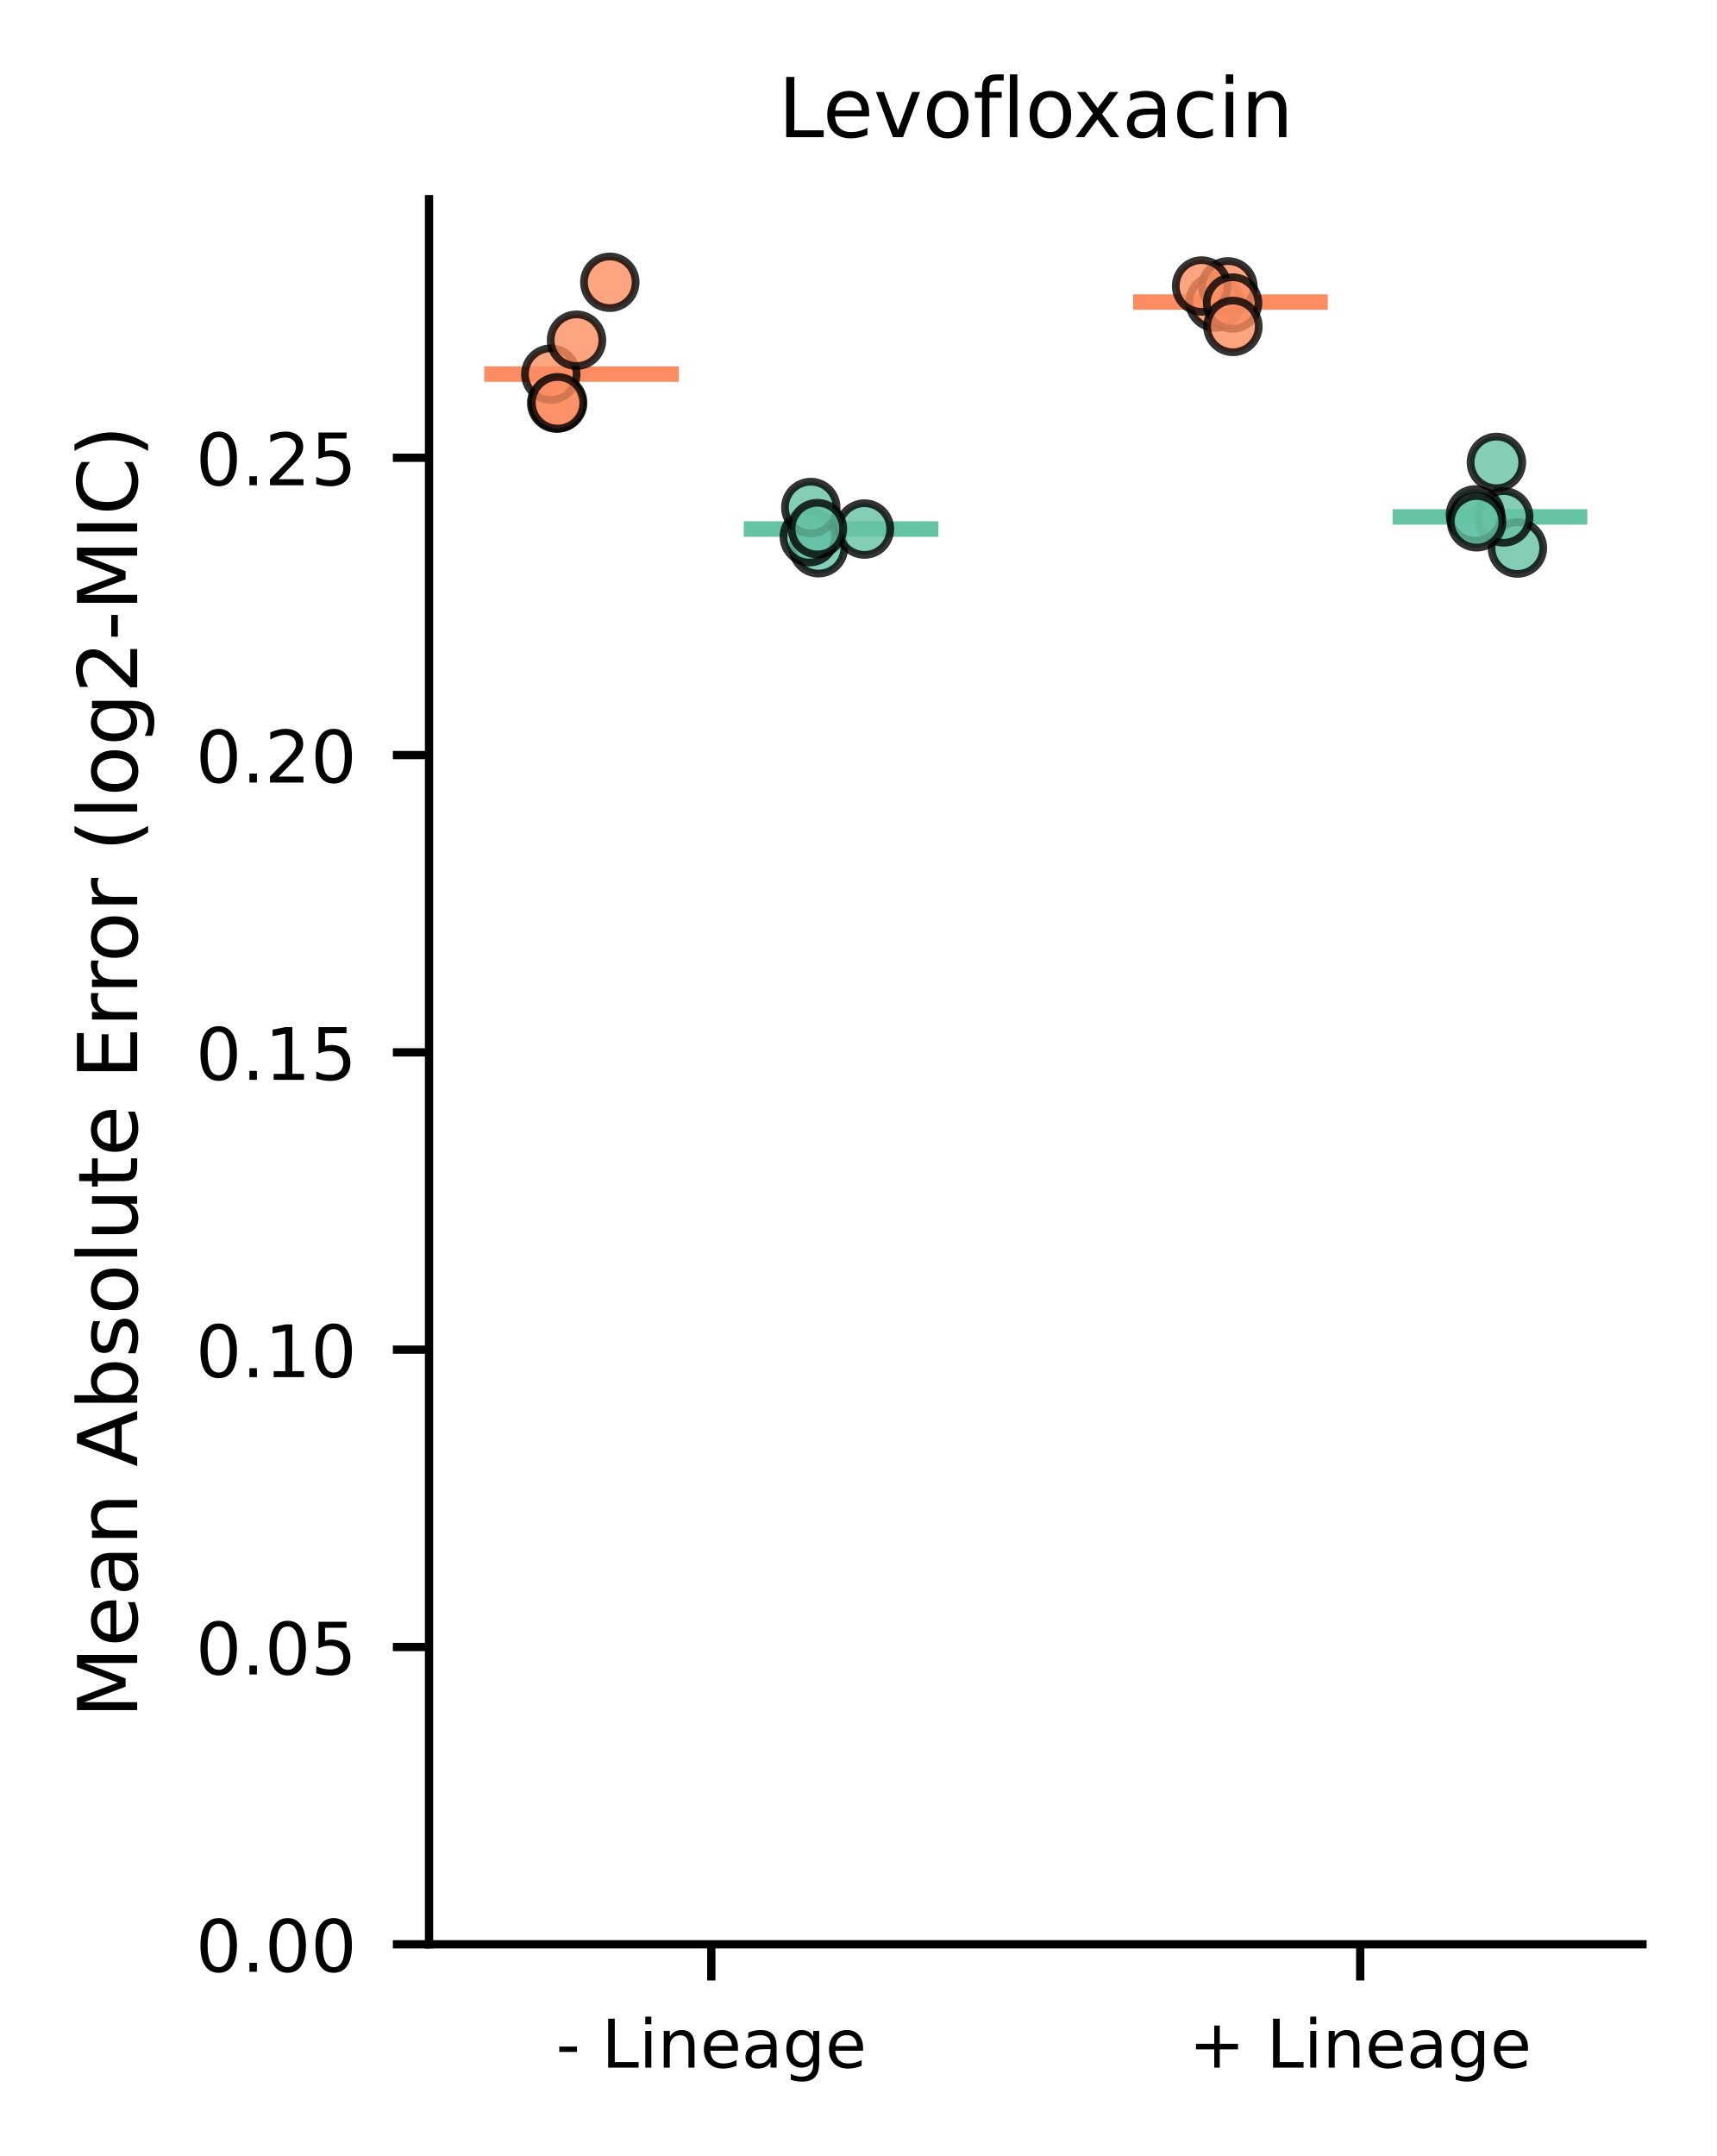
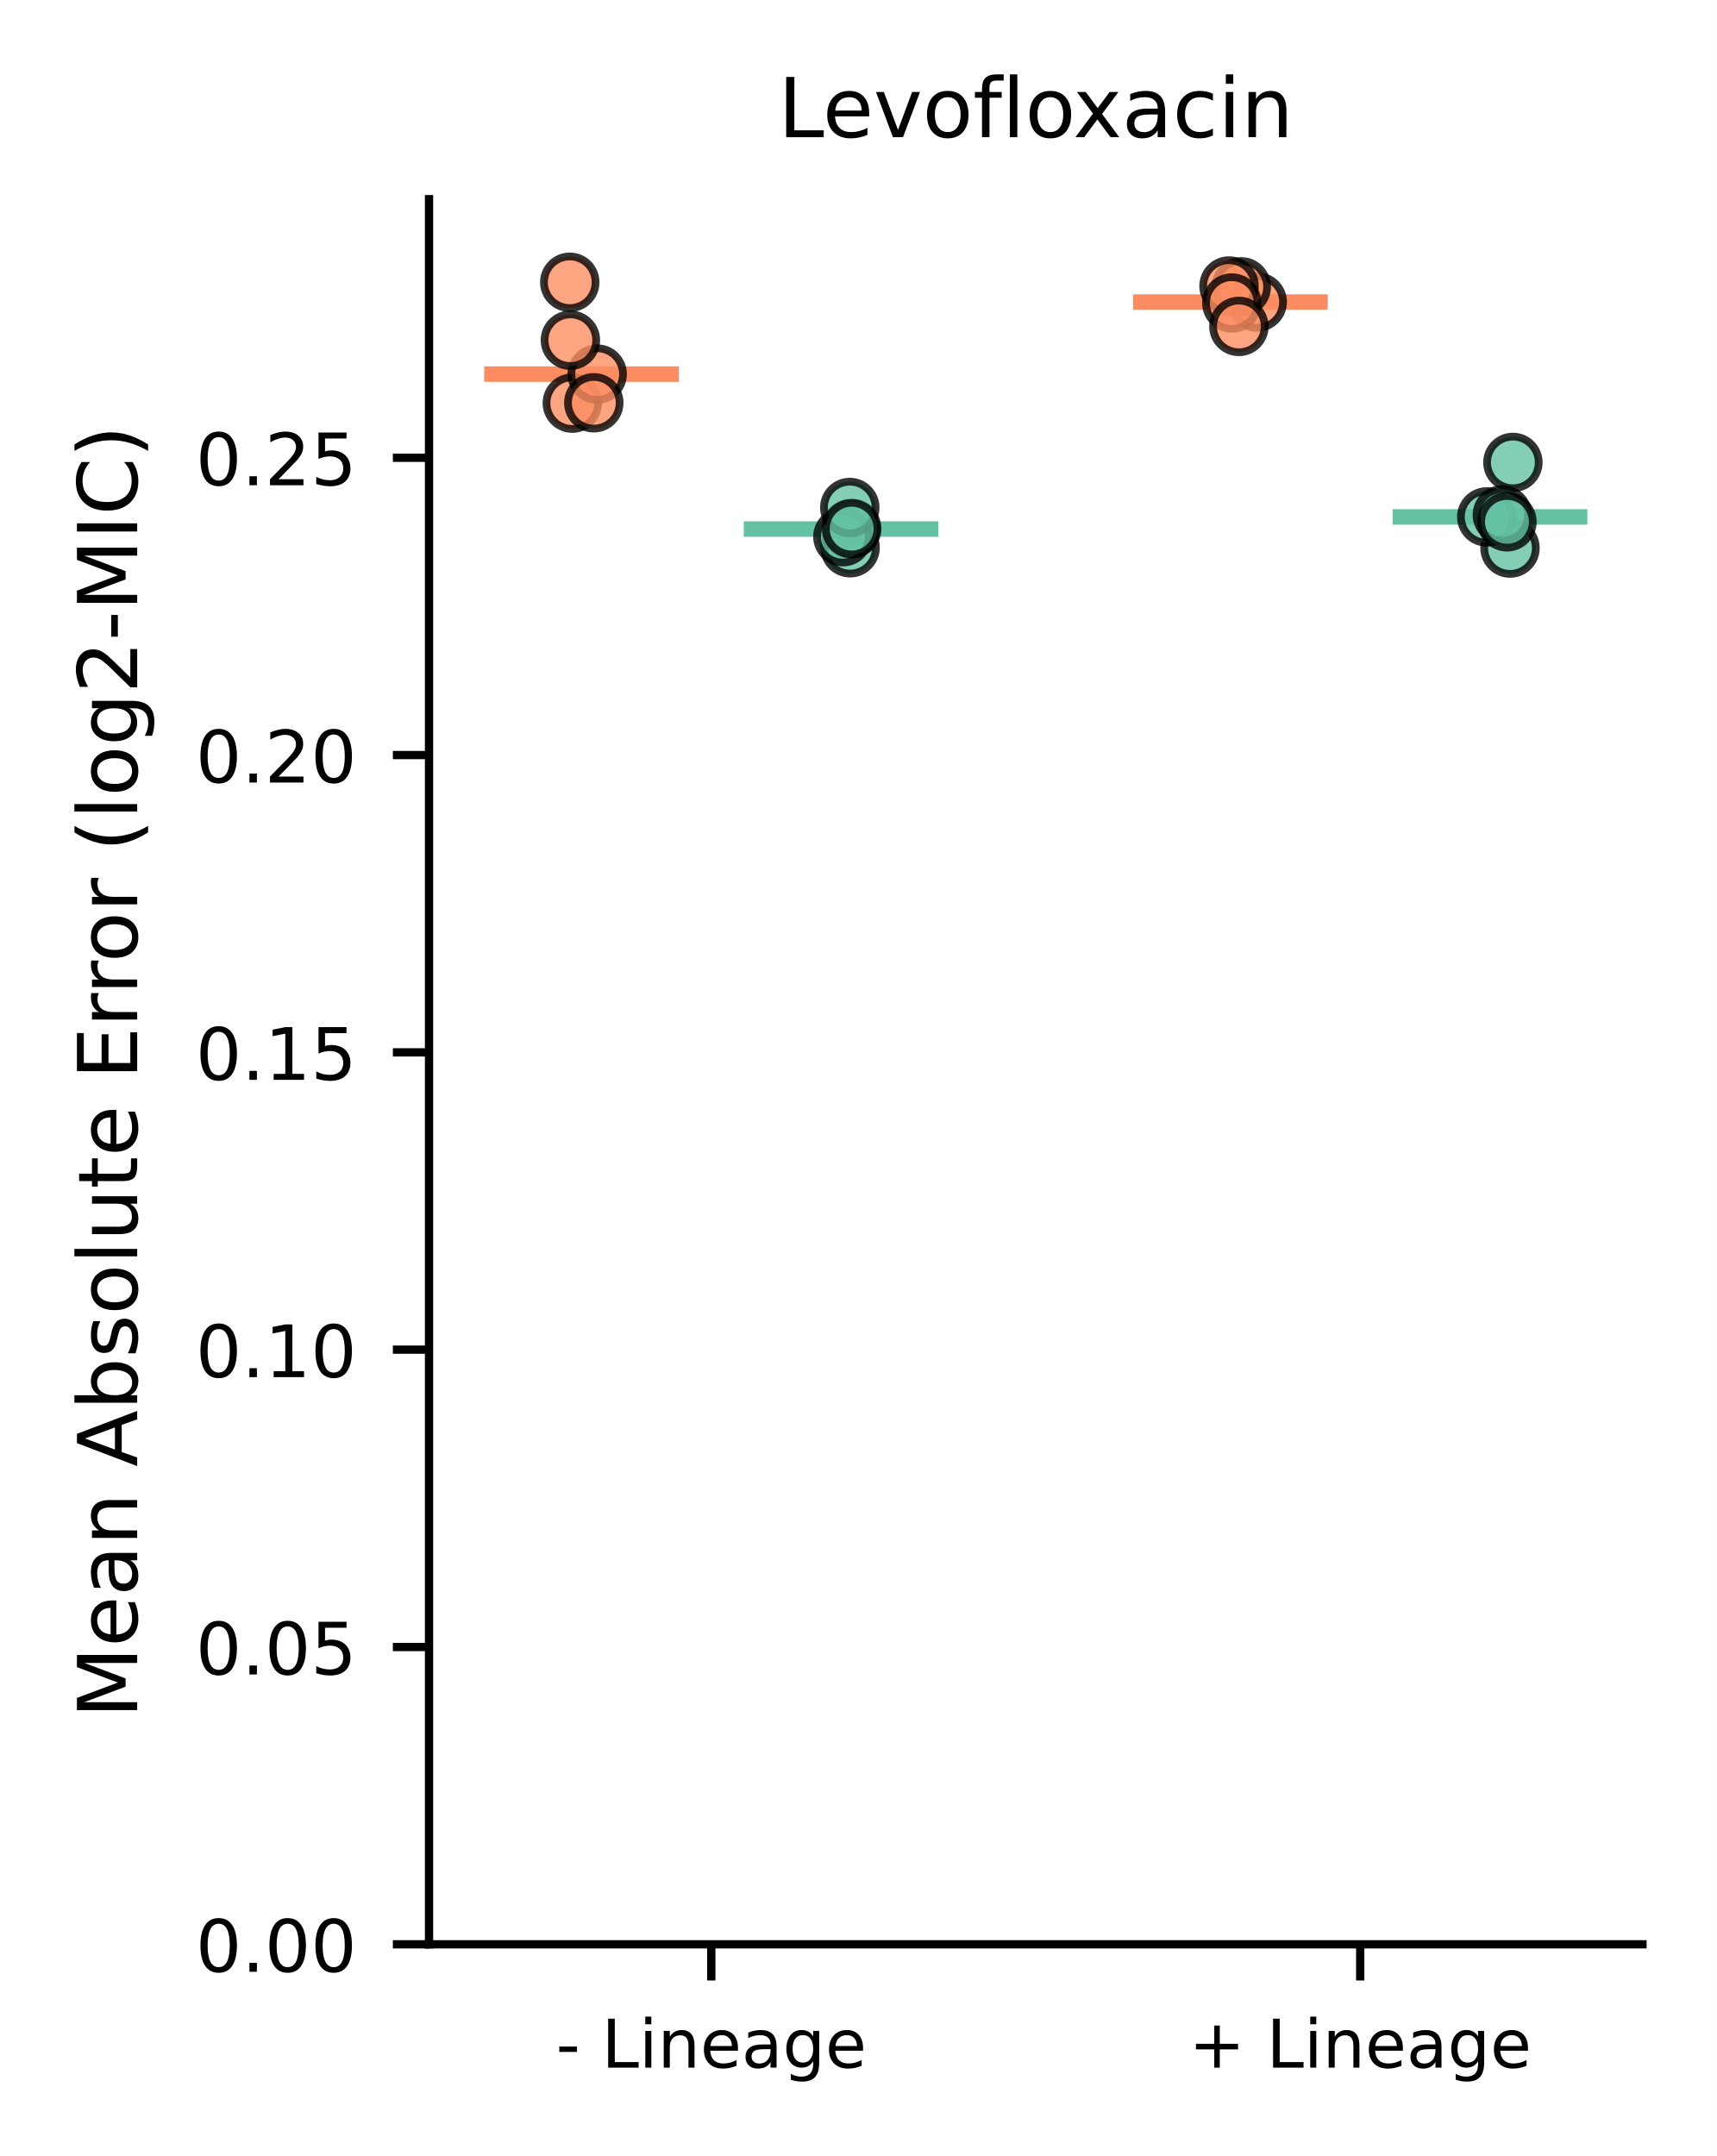
<svg xmlns="http://www.w3.org/2000/svg" xmlns:xlink="http://www.w3.org/1999/xlink" width="166.188pt" height="208.69pt" viewBox="0 0 166.188 208.69" version="1.1">
  <defs>
    <style type="text/css">*{stroke-linejoin: round; stroke-linecap: butt}</style>
  </defs>
  <g id="figure_1">
    <g id="patch_1">
      <path d="M 0 208.69  L 166.188 208.69  L 166.188 0  L 0 0  z " style="fill: #ffffff" />
    </g>
    <g id="axes_1">
      <g id="patch_2">
        <path d="M 41.528 188.199  L 158.988 188.199  L 158.988 19.279  L 41.528 19.279  z " style="fill: #ffffff" />
      </g>
      <g id="LineCollection_1">
-         <path d="M 46.868 36.212  L 65.711 36.212  " clip-path="url(#p7db8eb8be4)" style="fill: none; stroke: #fc8d62; stroke-width: 1.5" />
+         <path d="M 46.868 36.212  L 65.711 36.212  " clip-path="url(#pa04037de6f)" style="fill: none; stroke: #fc8d62; stroke-width: 1.5" />
      </g>
      <g id="LineCollection_2">
-         <path d="M 71.993 51.211  L 90.837 51.211  " clip-path="url(#p7db8eb8be4)" style="fill: none; stroke: #66c2a5; stroke-width: 1.5" />
+         <path d="M 71.993 51.211  L 90.837 51.211  " clip-path="url(#pa04037de6f)" style="fill: none; stroke: #66c2a5; stroke-width: 1.5" />
      </g>
      <g id="LineCollection_3">
-         <path d="M 109.68 29.235  L 128.524 29.235  " clip-path="url(#p7db8eb8be4)" style="fill: none; stroke: #fc8d62; stroke-width: 1.5" />
+         <path d="M 109.68 29.235  L 128.524 29.235  " clip-path="url(#pa04037de6f)" style="fill: none; stroke: #fc8d62; stroke-width: 1.5" />
      </g>
      <g id="LineCollection_4">
-         <path d="M 134.805 50.036  L 153.649 50.036  " clip-path="url(#p7db8eb8be4)" style="fill: none; stroke: #66c2a5; stroke-width: 1.5" />
+         <path d="M 134.805 50.036  L 153.649 50.036  " clip-path="url(#pa04037de6f)" style="fill: none; stroke: #66c2a5; stroke-width: 1.5" />
      </g>
      <g id="PathCollection_1">
        <defs>
-           <path id="C0_0_918be9b3c0" d="M 0 2.5  C 0.663 2.5 1.299 2.237 1.768 1.768  C 2.237 1.299 2.5 0.663 2.5 -0  C 2.5 -0.663 2.237 -1.299 1.768 -1.768  C 1.299 -2.237 0.663 -2.5 0 -2.5  C -0.663 -2.5 -1.299 -2.237 -1.768 -1.768  C -2.237 -1.299 -2.5 -0.663 -2.5 0  C -2.5 0.663 -2.237 1.299 -1.768 1.768  C -1.299 2.237 -0.663 2.5 0 2.5  z " />
+           <path id="C0_0_a0ec872e4d" d="M 0 2.5  C 0.663 2.5 1.299 2.237 1.768 1.768  C 2.237 1.299 2.5 0.663 2.5 -0  C 2.5 -0.663 2.237 -1.299 1.768 -1.768  C 1.299 -2.237 0.663 -2.5 0 -2.5  C -0.663 -2.5 -1.299 -2.237 -1.768 -1.768  C -2.237 -1.299 -2.5 -0.663 -2.5 0  C -2.5 0.663 -2.237 1.299 -1.768 1.768  C -1.299 2.237 -0.663 2.5 0 2.5  z " />
        </defs>
-         <g clip-path="url(#p7db8eb8be4)">
-           <use xlink:href="#C0_0_918be9b3c0" x="53.887" y="39.021" style="fill: #fc8d62; fill-opacity: 0.8; stroke: #000000; stroke-opacity: 0.8; stroke-width: 0.75" />
-         </g>
-         <g clip-path="url(#p7db8eb8be4)">
-           <use xlink:href="#C0_0_918be9b3c0" x="53.314" y="36.212" style="fill: #fc8d62; fill-opacity: 0.8; stroke: #000000; stroke-opacity: 0.8; stroke-width: 0.75" />
-         </g>
-         <g clip-path="url(#p7db8eb8be4)">
-           <use xlink:href="#C0_0_918be9b3c0" x="53.981" y="38.987" style="fill: #fc8d62; fill-opacity: 0.8; stroke: #000000; stroke-opacity: 0.8; stroke-width: 0.75" />
-         </g>
-         <g clip-path="url(#p7db8eb8be4)">
-           <use xlink:href="#C0_0_918be9b3c0" x="59.027" y="27.323" style="fill: #fc8d62; fill-opacity: 0.8; stroke: #000000; stroke-opacity: 0.8; stroke-width: 0.75" />
-         </g>
-         <g clip-path="url(#p7db8eb8be4)">
-           <use xlink:href="#C0_0_918be9b3c0" x="55.805" y="32.931" style="fill: #fc8d62; fill-opacity: 0.8; stroke: #000000; stroke-opacity: 0.8; stroke-width: 0.75" />
+         <g clip-path="url(#pa04037de6f)">
+           <use xlink:href="#C0_0_a0ec872e4d" x="55.398" y="39.021" style="fill: #fc8d62; fill-opacity: 0.8; stroke: #000000; stroke-opacity: 0.8; stroke-width: 0.75" />
+         </g>
+         <g clip-path="url(#pa04037de6f)">
+           <use xlink:href="#C0_0_a0ec872e4d" x="57.805" y="36.212" style="fill: #fc8d62; fill-opacity: 0.8; stroke: #000000; stroke-opacity: 0.8; stroke-width: 0.75" />
+         </g>
+         <g clip-path="url(#pa04037de6f)">
+           <use xlink:href="#C0_0_a0ec872e4d" x="57.479" y="38.987" style="fill: #fc8d62; fill-opacity: 0.8; stroke: #000000; stroke-opacity: 0.8; stroke-width: 0.75" />
+         </g>
+         <g clip-path="url(#pa04037de6f)">
+           <use xlink:href="#C0_0_a0ec872e4d" x="55.152" y="27.323" style="fill: #fc8d62; fill-opacity: 0.8; stroke: #000000; stroke-opacity: 0.8; stroke-width: 0.75" />
+         </g>
+         <g clip-path="url(#pa04037de6f)">
+           <use xlink:href="#C0_0_a0ec872e4d" x="55.212" y="32.931" style="fill: #fc8d62; fill-opacity: 0.8; stroke: #000000; stroke-opacity: 0.8; stroke-width: 0.75" />
        </g>
      </g>
      <g id="PathCollection_2">
        <defs>
-           <path id="C1_0_84a6a7a74b" d="M 0 2.5  C 0.663 2.5 1.299 2.237 1.768 1.768  C 2.237 1.299 2.5 0.663 2.5 -0  C 2.5 -0.663 2.237 -1.299 1.768 -1.768  C 1.299 -2.237 0.663 -2.5 0 -2.5  C -0.663 -2.5 -1.299 -2.237 -1.768 -1.768  C -2.237 -1.299 -2.5 -0.663 -2.5 0  C -2.5 0.663 -2.237 1.299 -1.768 1.768  C -1.299 2.237 -0.663 2.5 0 2.5  z " />
+           <path id="C1_0_d1f946829b" d="M 0 2.5  C 0.663 2.5 1.299 2.237 1.768 1.768  C 2.237 1.299 2.5 0.663 2.5 -0  C 2.5 -0.663 2.237 -1.299 1.768 -1.768  C 1.299 -2.237 0.663 -2.5 0 -2.5  C -0.663 -2.5 -1.299 -2.237 -1.768 -1.768  C -2.237 -1.299 -2.5 -0.663 -2.5 0  C -2.5 0.663 -2.237 1.299 -1.768 1.768  C -1.299 2.237 -0.663 2.5 0 2.5  z " />
        </defs>
-         <g clip-path="url(#p7db8eb8be4)">
-           <use xlink:href="#C1_0_84a6a7a74b" x="79.227" y="53.02" style="fill: #66c2a5; fill-opacity: 0.8; stroke: #000000; stroke-opacity: 0.8; stroke-width: 0.75" />
-         </g>
-         <g clip-path="url(#p7db8eb8be4)">
-           <use xlink:href="#C1_0_84a6a7a74b" x="83.675" y="51.211" style="fill: #66c2a5; fill-opacity: 0.8; stroke: #000000; stroke-opacity: 0.8; stroke-width: 0.75" />
-         </g>
-         <g clip-path="url(#p7db8eb8be4)">
-           <use xlink:href="#C1_0_84a6a7a74b" x="78.338" y="51.951" style="fill: #66c2a5; fill-opacity: 0.8; stroke: #000000; stroke-opacity: 0.8; stroke-width: 0.75" />
-         </g>
-         <g clip-path="url(#p7db8eb8be4)">
-           <use xlink:href="#C1_0_84a6a7a74b" x="78.48" y="49.124" style="fill: #66c2a5; fill-opacity: 0.8; stroke: #000000; stroke-opacity: 0.8; stroke-width: 0.75" />
-         </g>
-         <g clip-path="url(#p7db8eb8be4)">
-           <use xlink:href="#C1_0_84a6a7a74b" x="79.12" y="51.169" style="fill: #66c2a5; fill-opacity: 0.8; stroke: #000000; stroke-opacity: 0.8; stroke-width: 0.75" />
+         <g clip-path="url(#pa04037de6f)">
+           <use xlink:href="#C1_0_d1f946829b" x="82.287" y="53.02" style="fill: #66c2a5; fill-opacity: 0.8; stroke: #000000; stroke-opacity: 0.8; stroke-width: 0.75" />
+         </g>
+         <g clip-path="url(#pa04037de6f)">
+           <use xlink:href="#C1_0_d1f946829b" x="82.315" y="51.211" style="fill: #66c2a5; fill-opacity: 0.8; stroke: #000000; stroke-opacity: 0.8; stroke-width: 0.75" />
+         </g>
+         <g clip-path="url(#pa04037de6f)">
+           <use xlink:href="#C1_0_d1f946829b" x="81.589" y="51.951" style="fill: #66c2a5; fill-opacity: 0.8; stroke: #000000; stroke-opacity: 0.8; stroke-width: 0.75" />
+         </g>
+         <g clip-path="url(#pa04037de6f)">
+           <use xlink:href="#C1_0_d1f946829b" x="82.256" y="49.124" style="fill: #66c2a5; fill-opacity: 0.8; stroke: #000000; stroke-opacity: 0.8; stroke-width: 0.75" />
+         </g>
+         <g clip-path="url(#pa04037de6f)">
+           <use xlink:href="#C1_0_d1f946829b" x="82.443" y="51.169" style="fill: #66c2a5; fill-opacity: 0.8; stroke: #000000; stroke-opacity: 0.8; stroke-width: 0.75" />
        </g>
      </g>
      <g id="PathCollection_3">
        <defs>
-           <path id="C2_0_46e8300a6f" d="M 0 2.5  C 0.663 2.5 1.299 2.237 1.768 1.768  C 2.237 1.299 2.5 0.663 2.5 -0  C 2.5 -0.663 2.237 -1.299 1.768 -1.768  C 1.299 -2.237 0.663 -2.5 0 -2.5  C -0.663 -2.5 -1.299 -2.237 -1.768 -1.768  C -2.237 -1.299 -2.5 -0.663 -2.5 0  C -2.5 0.663 -2.237 1.299 -1.768 1.768  C -1.299 2.237 -0.663 2.5 0 2.5  z " />
+           <path id="C2_0_17ce802e89" d="M 0 2.5  C 0.663 2.5 1.299 2.237 1.768 1.768  C 2.237 1.299 2.5 0.663 2.5 -0  C 2.5 -0.663 2.237 -1.299 1.768 -1.768  C 1.299 -2.237 0.663 -2.5 0 -2.5  C -0.663 -2.5 -1.299 -2.237 -1.768 -1.768  C -2.237 -1.299 -2.5 -0.663 -2.5 0  C -2.5 0.663 -2.237 1.299 -1.768 1.768  C -1.299 2.237 -0.663 2.5 0 2.5  z " />
        </defs>
-         <g clip-path="url(#p7db8eb8be4)">
-           <use xlink:href="#C2_0_46e8300a6f" x="117.616" y="29.235" style="fill: #fc8d62; fill-opacity: 0.8; stroke: #000000; stroke-opacity: 0.8; stroke-width: 0.75" />
-         </g>
-         <g clip-path="url(#p7db8eb8be4)">
-           <use xlink:href="#C2_0_46e8300a6f" x="118.863" y="27.767" style="fill: #fc8d62; fill-opacity: 0.8; stroke: #000000; stroke-opacity: 0.8; stroke-width: 0.75" />
-         </g>
-         <g clip-path="url(#p7db8eb8be4)">
-           <use xlink:href="#C2_0_46e8300a6f" x="116.31" y="27.683" style="fill: #fc8d62; fill-opacity: 0.8; stroke: #000000; stroke-opacity: 0.8; stroke-width: 0.75" />
-         </g>
-         <g clip-path="url(#p7db8eb8be4)">
-           <use xlink:href="#C2_0_46e8300a6f" x="119.31" y="29.334" style="fill: #fc8d62; fill-opacity: 0.8; stroke: #000000; stroke-opacity: 0.8; stroke-width: 0.75" />
-         </g>
-         <g clip-path="url(#p7db8eb8be4)">
-           <use xlink:href="#C2_0_46e8300a6f" x="119.343" y="31.596" style="fill: #fc8d62; fill-opacity: 0.8; stroke: #000000; stroke-opacity: 0.8; stroke-width: 0.75" />
+         <g clip-path="url(#pa04037de6f)">
+           <use xlink:href="#C2_0_17ce802e89" x="121.697" y="29.235" style="fill: #fc8d62; fill-opacity: 0.8; stroke: #000000; stroke-opacity: 0.8; stroke-width: 0.75" />
+         </g>
+         <g clip-path="url(#pa04037de6f)">
+           <use xlink:href="#C2_0_17ce802e89" x="120.154" y="27.767" style="fill: #fc8d62; fill-opacity: 0.8; stroke: #000000; stroke-opacity: 0.8; stroke-width: 0.75" />
+         </g>
+         <g clip-path="url(#pa04037de6f)">
+           <use xlink:href="#C2_0_17ce802e89" x="118.965" y="27.683" style="fill: #fc8d62; fill-opacity: 0.8; stroke: #000000; stroke-opacity: 0.8; stroke-width: 0.75" />
+         </g>
+         <g clip-path="url(#pa04037de6f)">
+           <use xlink:href="#C2_0_17ce802e89" x="119.236" y="29.334" style="fill: #fc8d62; fill-opacity: 0.8; stroke: #000000; stroke-opacity: 0.8; stroke-width: 0.75" />
+         </g>
+         <g clip-path="url(#pa04037de6f)">
+           <use xlink:href="#C2_0_17ce802e89" x="119.921" y="31.596" style="fill: #fc8d62; fill-opacity: 0.8; stroke: #000000; stroke-opacity: 0.8; stroke-width: 0.75" />
        </g>
      </g>
      <g id="PathCollection_4">
        <defs>
-           <path id="C3_0_1f74dbd13d" d="M 0 2.5  C 0.663 2.5 1.299 2.237 1.768 1.768  C 2.237 1.299 2.5 0.663 2.5 -0  C 2.5 -0.663 2.237 -1.299 1.768 -1.768  C 1.299 -2.237 0.663 -2.5 0 -2.5  C -0.663 -2.5 -1.299 -2.237 -1.768 -1.768  C -2.237 -1.299 -2.5 -0.663 -2.5 0  C -2.5 0.663 -2.237 1.299 -1.768 1.768  C -1.299 2.237 -0.663 2.5 0 2.5  z " />
+           <path id="C3_0_07afdb3cce" d="M 0 2.5  C 0.663 2.5 1.299 2.237 1.768 1.768  C 2.237 1.299 2.5 0.663 2.5 -0  C 2.5 -0.663 2.237 -1.299 1.768 -1.768  C 1.299 -2.237 0.663 -2.5 0 -2.5  C -0.663 -2.5 -1.299 -2.237 -1.768 -1.768  C -2.237 -1.299 -2.5 -0.663 -2.5 0  C -2.5 0.663 -2.237 1.299 -1.768 1.768  C -1.299 2.237 -0.663 2.5 0 2.5  z " />
        </defs>
-         <g clip-path="url(#p7db8eb8be4)">
-           <use xlink:href="#C3_0_1f74dbd13d" x="146.881" y="53.049" style="fill: #66c2a5; fill-opacity: 0.8; stroke: #000000; stroke-opacity: 0.8; stroke-width: 0.75" />
-         </g>
-         <g clip-path="url(#p7db8eb8be4)">
-           <use xlink:href="#C3_0_1f74dbd13d" x="144.848" y="44.761" style="fill: #66c2a5; fill-opacity: 0.8; stroke: #000000; stroke-opacity: 0.8; stroke-width: 0.75" />
-         </g>
-         <g clip-path="url(#p7db8eb8be4)">
-           <use xlink:href="#C3_0_1f74dbd13d" x="145.555" y="50.036" style="fill: #66c2a5; fill-opacity: 0.8; stroke: #000000; stroke-opacity: 0.8; stroke-width: 0.75" />
-         </g>
-         <g clip-path="url(#p7db8eb8be4)">
-           <use xlink:href="#C3_0_1f74dbd13d" x="142.821" y="49.837" style="fill: #66c2a5; fill-opacity: 0.8; stroke: #000000; stroke-opacity: 0.8; stroke-width: 0.75" />
-         </g>
-         <g clip-path="url(#p7db8eb8be4)">
-           <use xlink:href="#C3_0_1f74dbd13d" x="142.932" y="50.51" style="fill: #66c2a5; fill-opacity: 0.8; stroke: #000000; stroke-opacity: 0.8; stroke-width: 0.75" />
+         <g clip-path="url(#pa04037de6f)">
+           <use xlink:href="#C3_0_07afdb3cce" x="146.165" y="53.049" style="fill: #66c2a5; fill-opacity: 0.8; stroke: #000000; stroke-opacity: 0.8; stroke-width: 0.75" />
+         </g>
+         <g clip-path="url(#pa04037de6f)">
+           <use xlink:href="#C3_0_07afdb3cce" x="146.444" y="44.761" style="fill: #66c2a5; fill-opacity: 0.8; stroke: #000000; stroke-opacity: 0.8; stroke-width: 0.75" />
+         </g>
+         <g clip-path="url(#pa04037de6f)">
+           <use xlink:href="#C3_0_07afdb3cce" x="143.91" y="50.036" style="fill: #66c2a5; fill-opacity: 0.8; stroke: #000000; stroke-opacity: 0.8; stroke-width: 0.75" />
+         </g>
+         <g clip-path="url(#pa04037de6f)">
+           <use xlink:href="#C3_0_07afdb3cce" x="145.424" y="49.837" style="fill: #66c2a5; fill-opacity: 0.8; stroke: #000000; stroke-opacity: 0.8; stroke-width: 0.75" />
+         </g>
+         <g clip-path="url(#pa04037de6f)">
+           <use xlink:href="#C3_0_07afdb3cce" x="145.869" y="50.51" style="fill: #66c2a5; fill-opacity: 0.8; stroke: #000000; stroke-opacity: 0.8; stroke-width: 0.75" />
        </g>
      </g>
      <g id="line2d_1" />
      <g id="line2d_2" />
      <g id="matplotlib.axis_1">
        <g id="xtick_1">
          <g id="line2d_3">
            <defs>
-               <path id="mb3f76a98b8" d="M 0 0  L 0 3.5  " style="stroke: #000000; stroke-width: 0.8" />
+               <path id="m4205a6f48a" d="M 0 0  L 0 3.5  " style="stroke: #000000; stroke-width: 0.8" />
            </defs>
            <g>
-               <use xlink:href="#mb3f76a98b8" x="68.852" y="188.199" style="stroke: #000000; stroke-width: 0.8" />
+               <use xlink:href="#m4205a6f48a" x="68.852" y="188.199" style="stroke: #000000; stroke-width: 0.8" />
            </g>
          </g>
          <g id="text_1">
            <g transform="translate(53.81874 200.1377) scale(0.065 -0.065)">
              <defs>
                <path id="DejaVuSans-2d" d="M 313 2009  L 1997 2009  L 1997 1497  L 313 1497  L 313 2009  z " transform="scale(0.015625)" />
                <path id="DejaVuSans-20" transform="scale(0.015625)" />
                <path id="DejaVuSans-4c" d="M 628 4666  L 1259 4666  L 1259 531  L 3531 531  L 3531 0  L 628 0  L 628 4666  z " transform="scale(0.015625)" />
                <path id="DejaVuSans-69" d="M 603 3500  L 1178 3500  L 1178 0  L 603 0  L 603 3500  z M 603 4863  L 1178 4863  L 1178 4134  L 603 4134  L 603 4863  z " transform="scale(0.015625)" />
                <path id="DejaVuSans-6e" d="M 3513 2113  L 3513 0  L 2938 0  L 2938 2094  Q 2938 2591 2744 2837  Q 2550 3084 2163 3084  Q 1697 3084 1428 2787  Q 1159 2491 1159 1978  L 1159 0  L 581 0  L 581 3500  L 1159 3500  L 1159 2956  Q 1366 3272 1645 3428  Q 1925 3584 2291 3584  Q 2894 3584 3203 3211  Q 3513 2838 3513 2113  z " transform="scale(0.015625)" />
                <path id="DejaVuSans-65" d="M 3597 1894  L 3597 1613  L 953 1613  Q 991 1019 1311 708  Q 1631 397 2203 397  Q 2534 397 2845 478  Q 3156 559 3463 722  L 3463 178  Q 3153 47 2828 -22  Q 2503 -91 2169 -91  Q 1331 -91 842 396  Q 353 884 353 1716  Q 353 2575 817 3079  Q 1281 3584 2069 3584  Q 2775 3584 3186 3129  Q 3597 2675 3597 1894  z M 3022 2063  Q 3016 2534 2758 2815  Q 2500 3097 2075 3097  Q 1594 3097 1305 2825  Q 1016 2553 972 2059  L 3022 2063  z " transform="scale(0.015625)" />
                <path id="DejaVuSans-61" d="M 2194 1759  Q 1497 1759 1228 1600  Q 959 1441 959 1056  Q 959 750 1161 570  Q 1363 391 1709 391  Q 2188 391 2477 730  Q 2766 1069 2766 1631  L 2766 1759  L 2194 1759  z M 3341 1997  L 3341 0  L 2766 0  L 2766 531  Q 2569 213 2275 61  Q 1981 -91 1556 -91  Q 1019 -91 701 211  Q 384 513 384 1019  Q 384 1609 779 1909  Q 1175 2209 1959 2209  L 2766 2209  L 2766 2266  Q 2766 2663 2505 2880  Q 2244 3097 1772 3097  Q 1472 3097 1187 3025  Q 903 2953 641 2809  L 641 3341  Q 956 3463 1253 3523  Q 1550 3584 1831 3584  Q 2591 3584 2966 3190  Q 3341 2797 3341 1997  z " transform="scale(0.015625)" />
                <path id="DejaVuSans-67" d="M 2906 1791  Q 2906 2416 2648 2759  Q 2391 3103 1925 3103  Q 1463 3103 1205 2759  Q 947 2416 947 1791  Q 947 1169 1205 825  Q 1463 481 1925 481  Q 2391 481 2648 825  Q 2906 1169 2906 1791  z M 3481 434  Q 3481 -459 3084 -895  Q 2688 -1331 1869 -1331  Q 1566 -1331 1297 -1286  Q 1028 -1241 775 -1147  L 775 -588  Q 1028 -725 1275 -790  Q 1522 -856 1778 -856  Q 2344 -856 2625 -561  Q 2906 -266 2906 331  L 2906 616  Q 2728 306 2450 153  Q 2172 0 1784 0  Q 1141 0 747 490  Q 353 981 353 1791  Q 353 2603 747 3093  Q 1141 3584 1784 3584  Q 2172 3584 2450 3431  Q 2728 3278 2906 2969  L 2906 3500  L 3481 3500  L 3481 434  z " transform="scale(0.015625)" />
              </defs>
              <use xlink:href="#DejaVuSans-2d" />
              <use xlink:href="#DejaVuSans-20" x="36.084" />
              <use xlink:href="#DejaVuSans-4c" x="67.871" />
              <use xlink:href="#DejaVuSans-69" x="123.584" />
              <use xlink:href="#DejaVuSans-6e" x="151.367" />
              <use xlink:href="#DejaVuSans-65" x="214.746" />
              <use xlink:href="#DejaVuSans-61" x="276.27" />
              <use xlink:href="#DejaVuSans-67" x="337.549" />
              <use xlink:href="#DejaVuSans-65" x="401.025" />
            </g>
          </g>
        </g>
        <g id="xtick_2">
          <g id="line2d_4">
            <g>
-               <use xlink:href="#mb3f76a98b8" x="131.665" y="188.199" style="stroke: #000000; stroke-width: 0.8" />
+               <use xlink:href="#m4205a6f48a" x="131.665" y="188.199" style="stroke: #000000; stroke-width: 0.8" />
            </g>
          </g>
          <g id="text_2">
            <g transform="translate(115.0807 200.1377) scale(0.065 -0.065)">
              <defs>
                <path id="DejaVuSans-2b" d="M 2944 4013  L 2944 2272  L 4684 2272  L 4684 1741  L 2944 1741  L 2944 0  L 2419 0  L 2419 1741  L 678 1741  L 678 2272  L 2419 2272  L 2419 4013  L 2944 4013  z " transform="scale(0.015625)" />
              </defs>
              <use xlink:href="#DejaVuSans-2b" />
              <use xlink:href="#DejaVuSans-20" x="83.789" />
              <use xlink:href="#DejaVuSans-4c" x="115.576" />
              <use xlink:href="#DejaVuSans-69" x="171.289" />
              <use xlink:href="#DejaVuSans-6e" x="199.072" />
              <use xlink:href="#DejaVuSans-65" x="262.451" />
              <use xlink:href="#DejaVuSans-61" x="323.975" />
              <use xlink:href="#DejaVuSans-67" x="385.254" />
              <use xlink:href="#DejaVuSans-65" x="448.73" />
            </g>
          </g>
        </g>
      </g>
      <g id="matplotlib.axis_2">
        <g id="ytick_1">
          <g id="line2d_5">
            <defs>
-               <path id="m5f222021de" d="M 0 0  L -3.5 0  " style="stroke: #000000; stroke-width: 0.8" />
+               <path id="m48d203606b" d="M 0 0  L -3.5 0  " style="stroke: #000000; stroke-width: 0.8" />
            </defs>
            <g>
-               <use xlink:href="#m5f222021de" x="41.528" y="188.199" style="stroke: #000000; stroke-width: 0.8" />
+               <use xlink:href="#m48d203606b" x="41.528" y="188.199" style="stroke: #000000; stroke-width: 0.8" />
            </g>
          </g>
          <g id="text_3">
            <g transform="translate(18.9425 190.8582) scale(0.07 -0.07)">
              <defs>
                <path id="DejaVuSans-30" d="M 2034 4250  Q 1547 4250 1301 3770  Q 1056 3291 1056 2328  Q 1056 1369 1301 889  Q 1547 409 2034 409  Q 2525 409 2770 889  Q 3016 1369 3016 2328  Q 3016 3291 2770 3770  Q 2525 4250 2034 4250  z M 2034 4750  Q 2819 4750 3233 4129  Q 3647 3509 3647 2328  Q 3647 1150 3233 529  Q 2819 -91 2034 -91  Q 1250 -91 836 529  Q 422 1150 422 2328  Q 422 3509 836 4129  Q 1250 4750 2034 4750  z " transform="scale(0.015625)" />
                <path id="DejaVuSans-2e" d="M 684 794  L 1344 794  L 1344 0  L 684 0  L 684 794  z " transform="scale(0.015625)" />
              </defs>
              <use xlink:href="#DejaVuSans-30" />
              <use xlink:href="#DejaVuSans-2e" x="63.623" />
              <use xlink:href="#DejaVuSans-30" x="95.41" />
              <use xlink:href="#DejaVuSans-30" x="159.033" />
            </g>
          </g>
        </g>
        <g id="ytick_2">
          <g id="line2d_6">
            <g>
-               <use xlink:href="#m5f222021de" x="41.528" y="159.421" style="stroke: #000000; stroke-width: 0.8" />
+               <use xlink:href="#m48d203606b" x="41.528" y="159.421" style="stroke: #000000; stroke-width: 0.8" />
            </g>
          </g>
          <g id="text_4">
            <g transform="translate(18.9425 162.0801) scale(0.07 -0.07)">
              <defs>
                <path id="DejaVuSans-35" d="M 691 4666  L 3169 4666  L 3169 4134  L 1269 4134  L 1269 2991  Q 1406 3038 1543 3061  Q 1681 3084 1819 3084  Q 2600 3084 3056 2656  Q 3513 2228 3513 1497  Q 3513 744 3044 326  Q 2575 -91 1722 -91  Q 1428 -91 1123 -41  Q 819 9 494 109  L 494 744  Q 775 591 1075 516  Q 1375 441 1709 441  Q 2250 441 2565 725  Q 2881 1009 2881 1497  Q 2881 1984 2565 2268  Q 2250 2553 1709 2553  Q 1456 2553 1204 2497  Q 953 2441 691 2322  L 691 4666  z " transform="scale(0.015625)" />
              </defs>
              <use xlink:href="#DejaVuSans-30" />
              <use xlink:href="#DejaVuSans-2e" x="63.623" />
              <use xlink:href="#DejaVuSans-30" x="95.41" />
              <use xlink:href="#DejaVuSans-35" x="159.033" />
            </g>
          </g>
        </g>
        <g id="ytick_3">
          <g id="line2d_7">
            <g>
-               <use xlink:href="#m5f222021de" x="41.528" y="130.642" style="stroke: #000000; stroke-width: 0.8" />
+               <use xlink:href="#m48d203606b" x="41.528" y="130.642" style="stroke: #000000; stroke-width: 0.8" />
            </g>
          </g>
          <g id="text_5">
            <g transform="translate(18.9425 133.3019) scale(0.07 -0.07)">
              <defs>
                <path id="DejaVuSans-31" d="M 794 531  L 1825 531  L 1825 4091  L 703 3866  L 703 4441  L 1819 4666  L 2450 4666  L 2450 531  L 3481 531  L 3481 0  L 794 0  L 794 531  z " transform="scale(0.015625)" />
              </defs>
              <use xlink:href="#DejaVuSans-30" />
              <use xlink:href="#DejaVuSans-2e" x="63.623" />
              <use xlink:href="#DejaVuSans-31" x="95.41" />
              <use xlink:href="#DejaVuSans-30" x="159.033" />
            </g>
          </g>
        </g>
        <g id="ytick_4">
          <g id="line2d_8">
            <g>
-               <use xlink:href="#m5f222021de" x="41.528" y="101.864" style="stroke: #000000; stroke-width: 0.8" />
+               <use xlink:href="#m48d203606b" x="41.528" y="101.864" style="stroke: #000000; stroke-width: 0.8" />
            </g>
          </g>
          <g id="text_6">
            <g transform="translate(18.9425 104.5238) scale(0.07 -0.07)">
              <use xlink:href="#DejaVuSans-30" />
              <use xlink:href="#DejaVuSans-2e" x="63.623" />
              <use xlink:href="#DejaVuSans-31" x="95.41" />
              <use xlink:href="#DejaVuSans-35" x="159.033" />
            </g>
          </g>
        </g>
        <g id="ytick_5">
          <g id="line2d_9">
            <g>
-               <use xlink:href="#m5f222021de" x="41.528" y="73.086" style="stroke: #000000; stroke-width: 0.8" />
+               <use xlink:href="#m48d203606b" x="41.528" y="73.086" style="stroke: #000000; stroke-width: 0.8" />
            </g>
          </g>
          <g id="text_7">
            <g transform="translate(18.9425 75.74563) scale(0.07 -0.07)">
              <defs>
                <path id="DejaVuSans-32" d="M 1228 531  L 3431 531  L 3431 0  L 469 0  L 469 531  Q 828 903 1448 1529  Q 2069 2156 2228 2338  Q 2531 2678 2651 2914  Q 2772 3150 2772 3378  Q 2772 3750 2511 3984  Q 2250 4219 1831 4219  Q 1534 4219 1204 4116  Q 875 4013 500 3803  L 500 4441  Q 881 4594 1212 4672  Q 1544 4750 1819 4750  Q 2544 4750 2975 4387  Q 3406 4025 3406 3419  Q 3406 3131 3298 2873  Q 3191 2616 2906 2266  Q 2828 2175 2409 1742  Q 1991 1309 1228 531  z " transform="scale(0.015625)" />
              </defs>
              <use xlink:href="#DejaVuSans-30" />
              <use xlink:href="#DejaVuSans-2e" x="63.623" />
              <use xlink:href="#DejaVuSans-32" x="95.41" />
              <use xlink:href="#DejaVuSans-30" x="159.033" />
            </g>
          </g>
        </g>
        <g id="ytick_6">
          <g id="line2d_10">
            <g>
-               <use xlink:href="#m5f222021de" x="41.528" y="44.308" style="stroke: #000000; stroke-width: 0.8" />
+               <use xlink:href="#m48d203606b" x="41.528" y="44.308" style="stroke: #000000; stroke-width: 0.8" />
            </g>
          </g>
          <g id="text_8">
            <g transform="translate(18.9425 46.96748) scale(0.07 -0.07)">
              <use xlink:href="#DejaVuSans-30" />
              <use xlink:href="#DejaVuSans-2e" x="63.623" />
              <use xlink:href="#DejaVuSans-32" x="95.41" />
              <use xlink:href="#DejaVuSans-35" x="159.033" />
            </g>
          </g>
        </g>
        <g id="text_9">
          <g transform="translate(13.27875 166.3137) rotate(-90) scale(0.08 -0.08)">
            <defs>
              <path id="DejaVuSans-4d" d="M 628 4666  L 1569 4666  L 2759 1491  L 3956 4666  L 4897 4666  L 4897 0  L 4281 0  L 4281 4097  L 3078 897  L 2444 897  L 1241 4097  L 1241 0  L 628 0  L 628 4666  z " transform="scale(0.015625)" />
              <path id="DejaVuSans-41" d="M 2188 4044  L 1331 1722  L 3047 1722  L 2188 4044  z M 1831 4666  L 2547 4666  L 4325 0  L 3669 0  L 3244 1197  L 1141 1197  L 716 0  L 50 0  L 1831 4666  z " transform="scale(0.015625)" />
              <path id="DejaVuSans-62" d="M 3116 1747  Q 3116 2381 2855 2742  Q 2594 3103 2138 3103  Q 1681 3103 1420 2742  Q 1159 2381 1159 1747  Q 1159 1113 1420 752  Q 1681 391 2138 391  Q 2594 391 2855 752  Q 3116 1113 3116 1747  z M 1159 2969  Q 1341 3281 1617 3432  Q 1894 3584 2278 3584  Q 2916 3584 3314 3078  Q 3713 2572 3713 1747  Q 3713 922 3314 415  Q 2916 -91 2278 -91  Q 1894 -91 1617 61  Q 1341 213 1159 525  L 1159 0  L 581 0  L 581 4863  L 1159 4863  L 1159 2969  z " transform="scale(0.015625)" />
              <path id="DejaVuSans-73" d="M 2834 3397  L 2834 2853  Q 2591 2978 2328 3040  Q 2066 3103 1784 3103  Q 1356 3103 1142 2972  Q 928 2841 928 2578  Q 928 2378 1081 2264  Q 1234 2150 1697 2047  L 1894 2003  Q 2506 1872 2764 1633  Q 3022 1394 3022 966  Q 3022 478 2636 193  Q 2250 -91 1575 -91  Q 1294 -91 989 -36  Q 684 19 347 128  L 347 722  Q 666 556 975 473  Q 1284 391 1588 391  Q 1994 391 2212 530  Q 2431 669 2431 922  Q 2431 1156 2273 1281  Q 2116 1406 1581 1522  L 1381 1569  Q 847 1681 609 1914  Q 372 2147 372 2553  Q 372 3047 722 3315  Q 1072 3584 1716 3584  Q 2034 3584 2315 3537  Q 2597 3491 2834 3397  z " transform="scale(0.015625)" />
              <path id="DejaVuSans-6f" d="M 1959 3097  Q 1497 3097 1228 2736  Q 959 2375 959 1747  Q 959 1119 1226 758  Q 1494 397 1959 397  Q 2419 397 2687 759  Q 2956 1122 2956 1747  Q 2956 2369 2687 2733  Q 2419 3097 1959 3097  z M 1959 3584  Q 2709 3584 3137 3096  Q 3566 2609 3566 1747  Q 3566 888 3137 398  Q 2709 -91 1959 -91  Q 1206 -91 779 398  Q 353 888 353 1747  Q 353 2609 779 3096  Q 1206 3584 1959 3584  z " transform="scale(0.015625)" />
              <path id="DejaVuSans-6c" d="M 603 4863  L 1178 4863  L 1178 0  L 603 0  L 603 4863  z " transform="scale(0.015625)" />
              <path id="DejaVuSans-75" d="M 544 1381  L 544 3500  L 1119 3500  L 1119 1403  Q 1119 906 1312 657  Q 1506 409 1894 409  Q 2359 409 2629 706  Q 2900 1003 2900 1516  L 2900 3500  L 3475 3500  L 3475 0  L 2900 0  L 2900 538  Q 2691 219 2414 64  Q 2138 -91 1772 -91  Q 1169 -91 856 284  Q 544 659 544 1381  z M 1991 3584  L 1991 3584  z " transform="scale(0.015625)" />
              <path id="DejaVuSans-74" d="M 1172 4494  L 1172 3500  L 2356 3500  L 2356 3053  L 1172 3053  L 1172 1153  Q 1172 725 1289 603  Q 1406 481 1766 481  L 2356 481  L 2356 0  L 1766 0  Q 1100 0 847 248  Q 594 497 594 1153  L 594 3053  L 172 3053  L 172 3500  L 594 3500  L 594 4494  L 1172 4494  z " transform="scale(0.015625)" />
              <path id="DejaVuSans-45" d="M 628 4666  L 3578 4666  L 3578 4134  L 1259 4134  L 1259 2753  L 3481 2753  L 3481 2222  L 1259 2222  L 1259 531  L 3634 531  L 3634 0  L 628 0  L 628 4666  z " transform="scale(0.015625)" />
              <path id="DejaVuSans-72" d="M 2631 2963  Q 2534 3019 2420 3045  Q 2306 3072 2169 3072  Q 1681 3072 1420 2755  Q 1159 2438 1159 1844  L 1159 0  L 581 0  L 581 3500  L 1159 3500  L 1159 2956  Q 1341 3275 1631 3429  Q 1922 3584 2338 3584  Q 2397 3584 2469 3576  Q 2541 3569 2628 3553  L 2631 2963  z " transform="scale(0.015625)" />
              <path id="DejaVuSans-28" d="M 1984 4856  Q 1566 4138 1362 3434  Q 1159 2731 1159 2009  Q 1159 1288 1364 580  Q 1569 -128 1984 -844  L 1484 -844  Q 1016 -109 783 600  Q 550 1309 550 2009  Q 550 2706 781 3412  Q 1013 4119 1484 4856  L 1984 4856  z " transform="scale(0.015625)" />
              <path id="DejaVuSans-49" d="M 628 4666  L 1259 4666  L 1259 0  L 628 0  L 628 4666  z " transform="scale(0.015625)" />
              <path id="DejaVuSans-43" d="M 4122 4306  L 4122 3641  Q 3803 3938 3442 4084  Q 3081 4231 2675 4231  Q 1875 4231 1450 3742  Q 1025 3253 1025 2328  Q 1025 1406 1450 917  Q 1875 428 2675 428  Q 3081 428 3442 575  Q 3803 722 4122 1019  L 4122 359  Q 3791 134 3420 21  Q 3050 -91 2638 -91  Q 1578 -91 968 557  Q 359 1206 359 2328  Q 359 3453 968 4101  Q 1578 4750 2638 4750  Q 3056 4750 3426 4639  Q 3797 4528 4122 4306  z " transform="scale(0.015625)" />
              <path id="DejaVuSans-29" d="M 513 4856  L 1013 4856  Q 1481 4119 1714 3412  Q 1947 2706 1947 2009  Q 1947 1309 1714 600  Q 1481 -109 1013 -844  L 513 -844  Q 928 -128 1133 580  Q 1338 1288 1338 2009  Q 1338 2731 1133 3434  Q 928 4138 513 4856  z " transform="scale(0.015625)" />
            </defs>
            <use xlink:href="#DejaVuSans-4d" />
            <use xlink:href="#DejaVuSans-65" x="86.279" />
            <use xlink:href="#DejaVuSans-61" x="147.803" />
            <use xlink:href="#DejaVuSans-6e" x="209.082" />
            <use xlink:href="#DejaVuSans-20" x="272.461" />
            <use xlink:href="#DejaVuSans-41" x="304.248" />
            <use xlink:href="#DejaVuSans-62" x="372.656" />
            <use xlink:href="#DejaVuSans-73" x="436.133" />
            <use xlink:href="#DejaVuSans-6f" x="488.232" />
            <use xlink:href="#DejaVuSans-6c" x="549.414" />
            <use xlink:href="#DejaVuSans-75" x="577.197" />
            <use xlink:href="#DejaVuSans-74" x="640.576" />
            <use xlink:href="#DejaVuSans-65" x="679.785" />
            <use xlink:href="#DejaVuSans-20" x="741.309" />
            <use xlink:href="#DejaVuSans-45" x="773.096" />
            <use xlink:href="#DejaVuSans-72" x="836.279" />
            <use xlink:href="#DejaVuSans-72" x="875.643" />
            <use xlink:href="#DejaVuSans-6f" x="914.506" />
            <use xlink:href="#DejaVuSans-72" x="975.688" />
            <use xlink:href="#DejaVuSans-20" x="1016.801" />
            <use xlink:href="#DejaVuSans-28" x="1048.588" />
            <use xlink:href="#DejaVuSans-6c" x="1087.602" />
            <use xlink:href="#DejaVuSans-6f" x="1115.385" />
            <use xlink:href="#DejaVuSans-67" x="1176.566" />
            <use xlink:href="#DejaVuSans-32" x="1240.043" />
            <use xlink:href="#DejaVuSans-2d" x="1303.666" />
            <use xlink:href="#DejaVuSans-4d" x="1339.75" />
            <use xlink:href="#DejaVuSans-49" x="1426.029" />
            <use xlink:href="#DejaVuSans-43" x="1455.521" />
            <use xlink:href="#DejaVuSans-29" x="1525.346" />
          </g>
        </g>
      </g>
      <g id="patch_3">
        <path d="M 41.528 188.199  L 41.528 19.279  " style="fill: none; stroke: #000000; stroke-width: 0.8; stroke-linejoin: miter; stroke-linecap: square" />
      </g>
      <g id="patch_4">
        <path d="M 41.528 188.199  L 158.988 188.199  " style="fill: none; stroke: #000000; stroke-width: 0.8; stroke-linejoin: miter; stroke-linecap: square" />
      </g>
      <g id="text_10">
        <g transform="translate(75.31719 13.27875) scale(0.08 -0.08)">
          <defs>
            <path id="DejaVuSans-76" d="M 191 3500  L 800 3500  L 1894 563  L 2988 3500  L 3597 3500  L 2284 0  L 1503 0  L 191 3500  z " transform="scale(0.015625)" />
            <path id="DejaVuSans-66" d="M 2375 4863  L 2375 4384  L 1825 4384  Q 1516 4384 1395 4259  Q 1275 4134 1275 3809  L 1275 3500  L 2222 3500  L 2222 3053  L 1275 3053  L 1275 0  L 697 0  L 697 3053  L 147 3053  L 147 3500  L 697 3500  L 697 3744  Q 697 4328 969 4595  Q 1241 4863 1831 4863  L 2375 4863  z " transform="scale(0.015625)" />
            <path id="DejaVuSans-78" d="M 3513 3500  L 2247 1797  L 3578 0  L 2900 0  L 1881 1375  L 863 0  L 184 0  L 1544 1831  L 300 3500  L 978 3500  L 1906 2253  L 2834 3500  L 3513 3500  z " transform="scale(0.015625)" />
            <path id="DejaVuSans-63" d="M 3122 3366  L 3122 2828  Q 2878 2963 2633 3030  Q 2388 3097 2138 3097  Q 1578 3097 1268 2742  Q 959 2388 959 1747  Q 959 1106 1268 751  Q 1578 397 2138 397  Q 2388 397 2633 464  Q 2878 531 3122 666  L 3122 134  Q 2881 22 2623 -34  Q 2366 -91 2075 -91  Q 1284 -91 818 406  Q 353 903 353 1747  Q 353 2603 823 3093  Q 1294 3584 2113 3584  Q 2378 3584 2631 3529  Q 2884 3475 3122 3366  z " transform="scale(0.015625)" />
          </defs>
          <use xlink:href="#DejaVuSans-4c" />
          <use xlink:href="#DejaVuSans-65" x="53.963" />
          <use xlink:href="#DejaVuSans-76" x="115.486" />
          <use xlink:href="#DejaVuSans-6f" x="174.666" />
          <use xlink:href="#DejaVuSans-66" x="235.848" />
          <use xlink:href="#DejaVuSans-6c" x="271.053" />
          <use xlink:href="#DejaVuSans-6f" x="298.836" />
          <use xlink:href="#DejaVuSans-78" x="356.893" />
          <use xlink:href="#DejaVuSans-61" x="416.072" />
          <use xlink:href="#DejaVuSans-63" x="477.352" />
          <use xlink:href="#DejaVuSans-69" x="532.332" />
          <use xlink:href="#DejaVuSans-6e" x="560.115" />
        </g>
      </g>
    </g>
  </g>
  <defs>
-     <clipPath id="p7db8eb8be4">
+     <clipPath id="pa04037de6f">
      <rect x="41.528" y="19.279" width="117.46" height="168.92" />
    </clipPath>
  </defs>
</svg>
